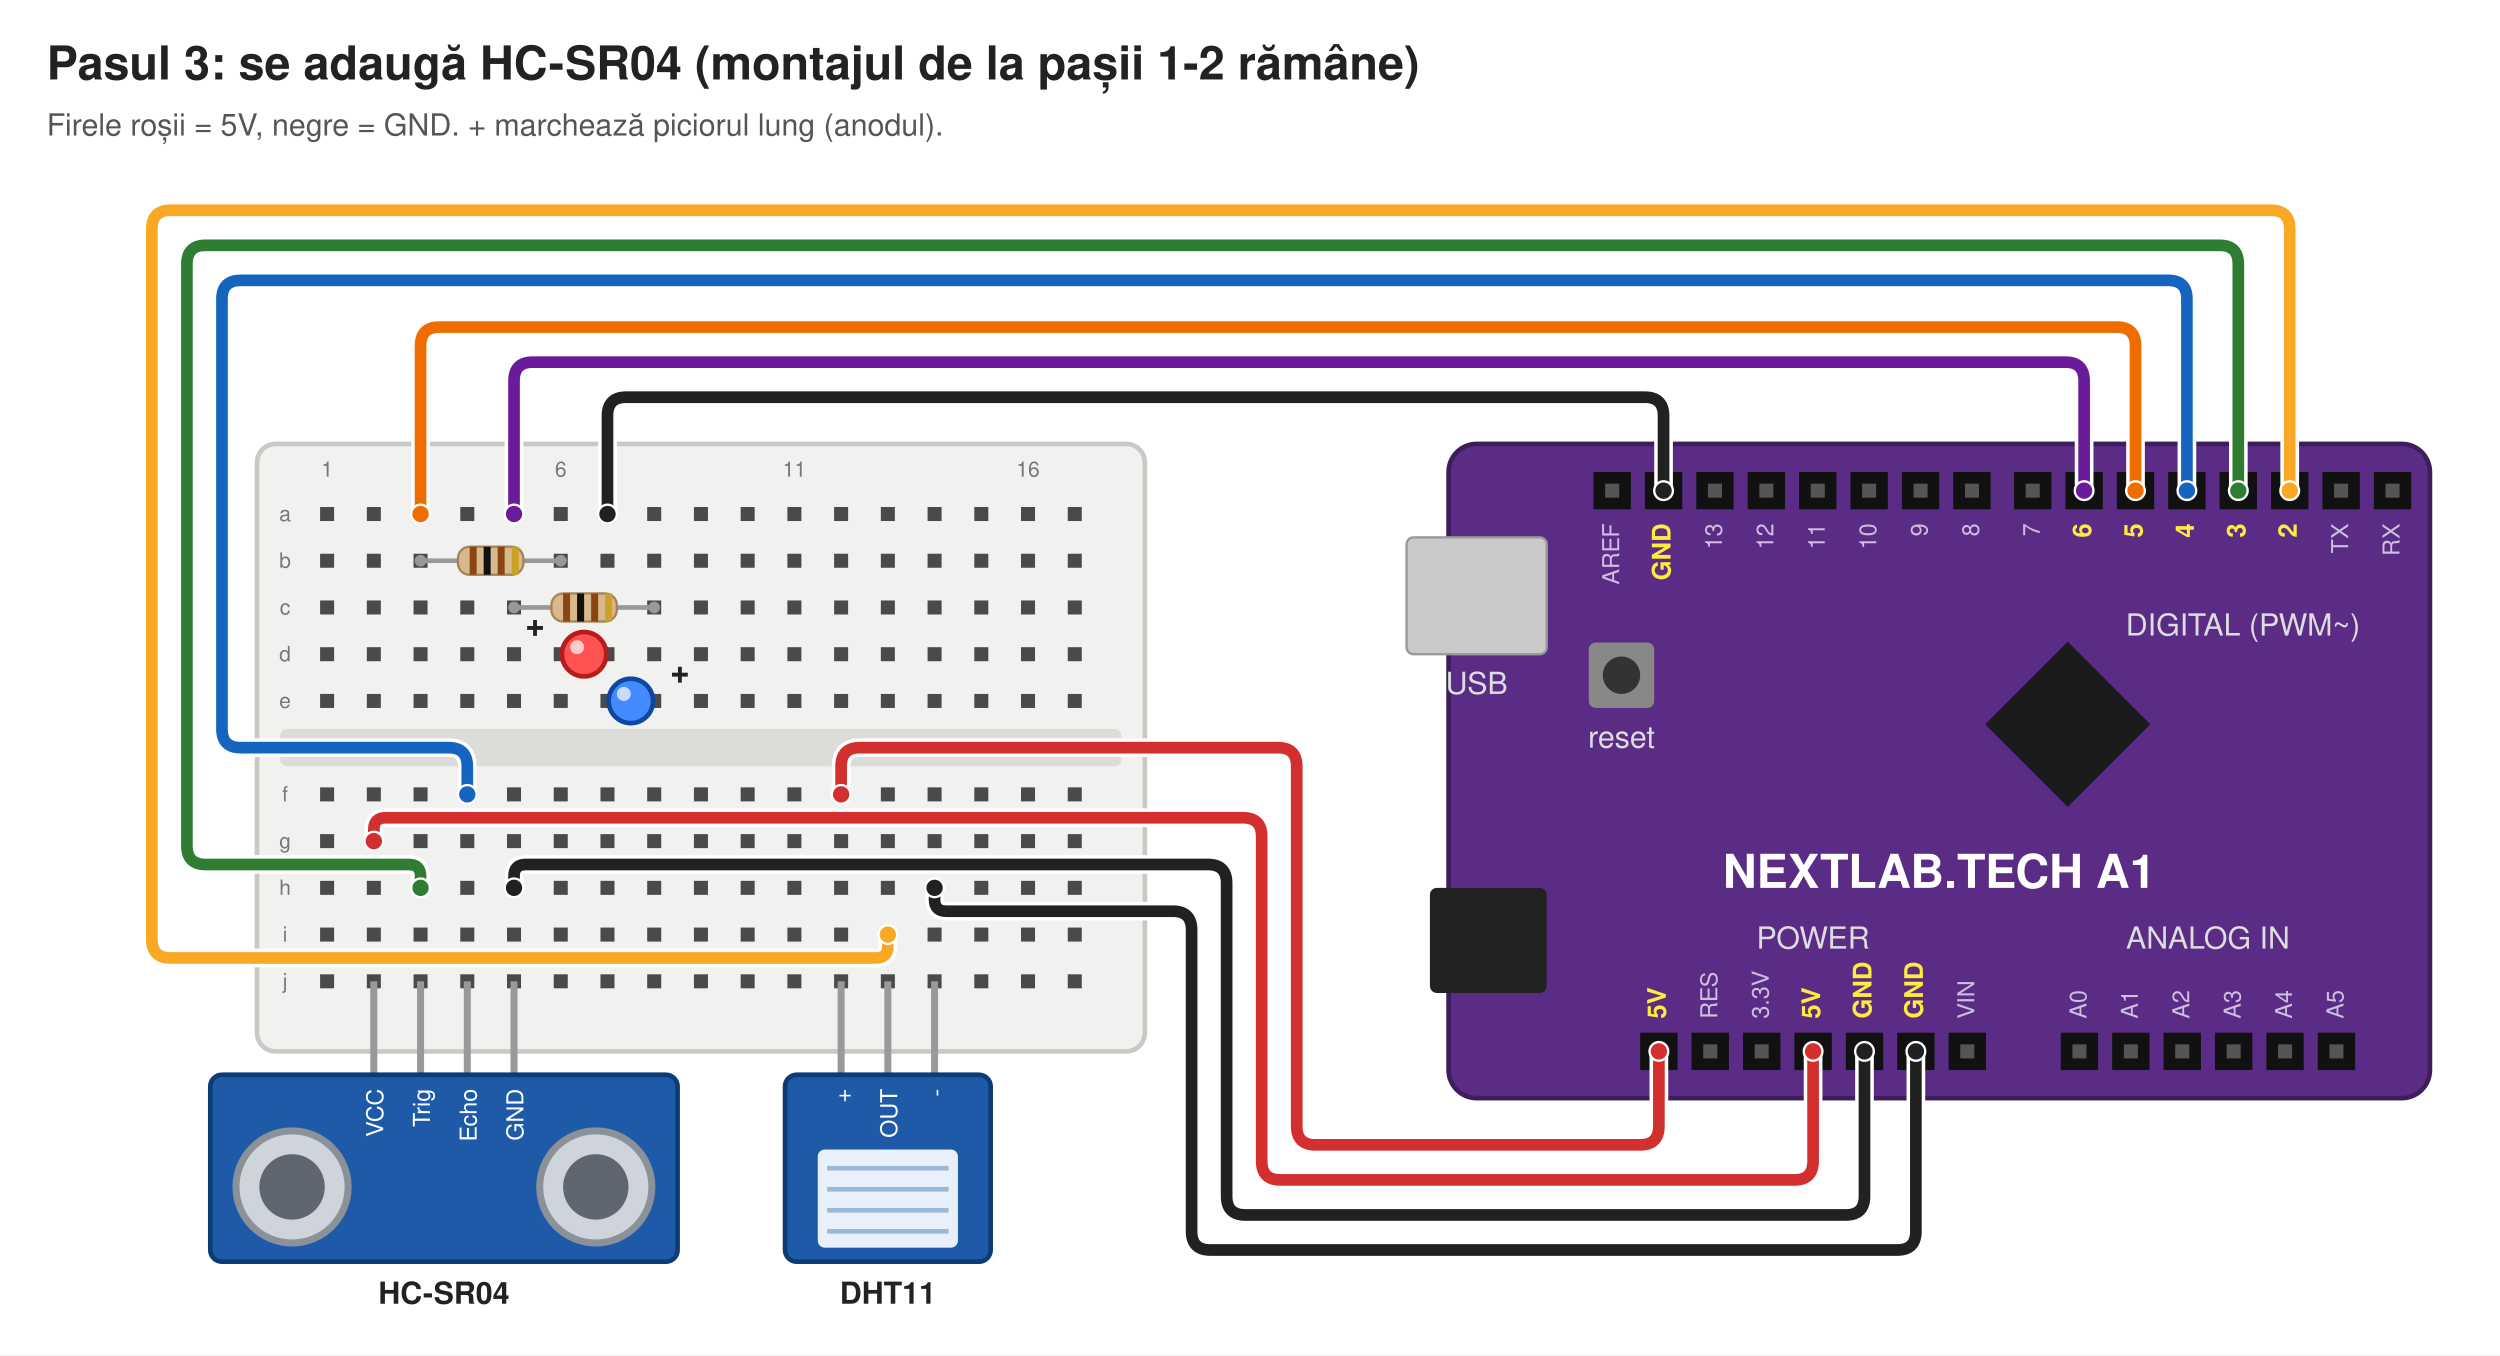
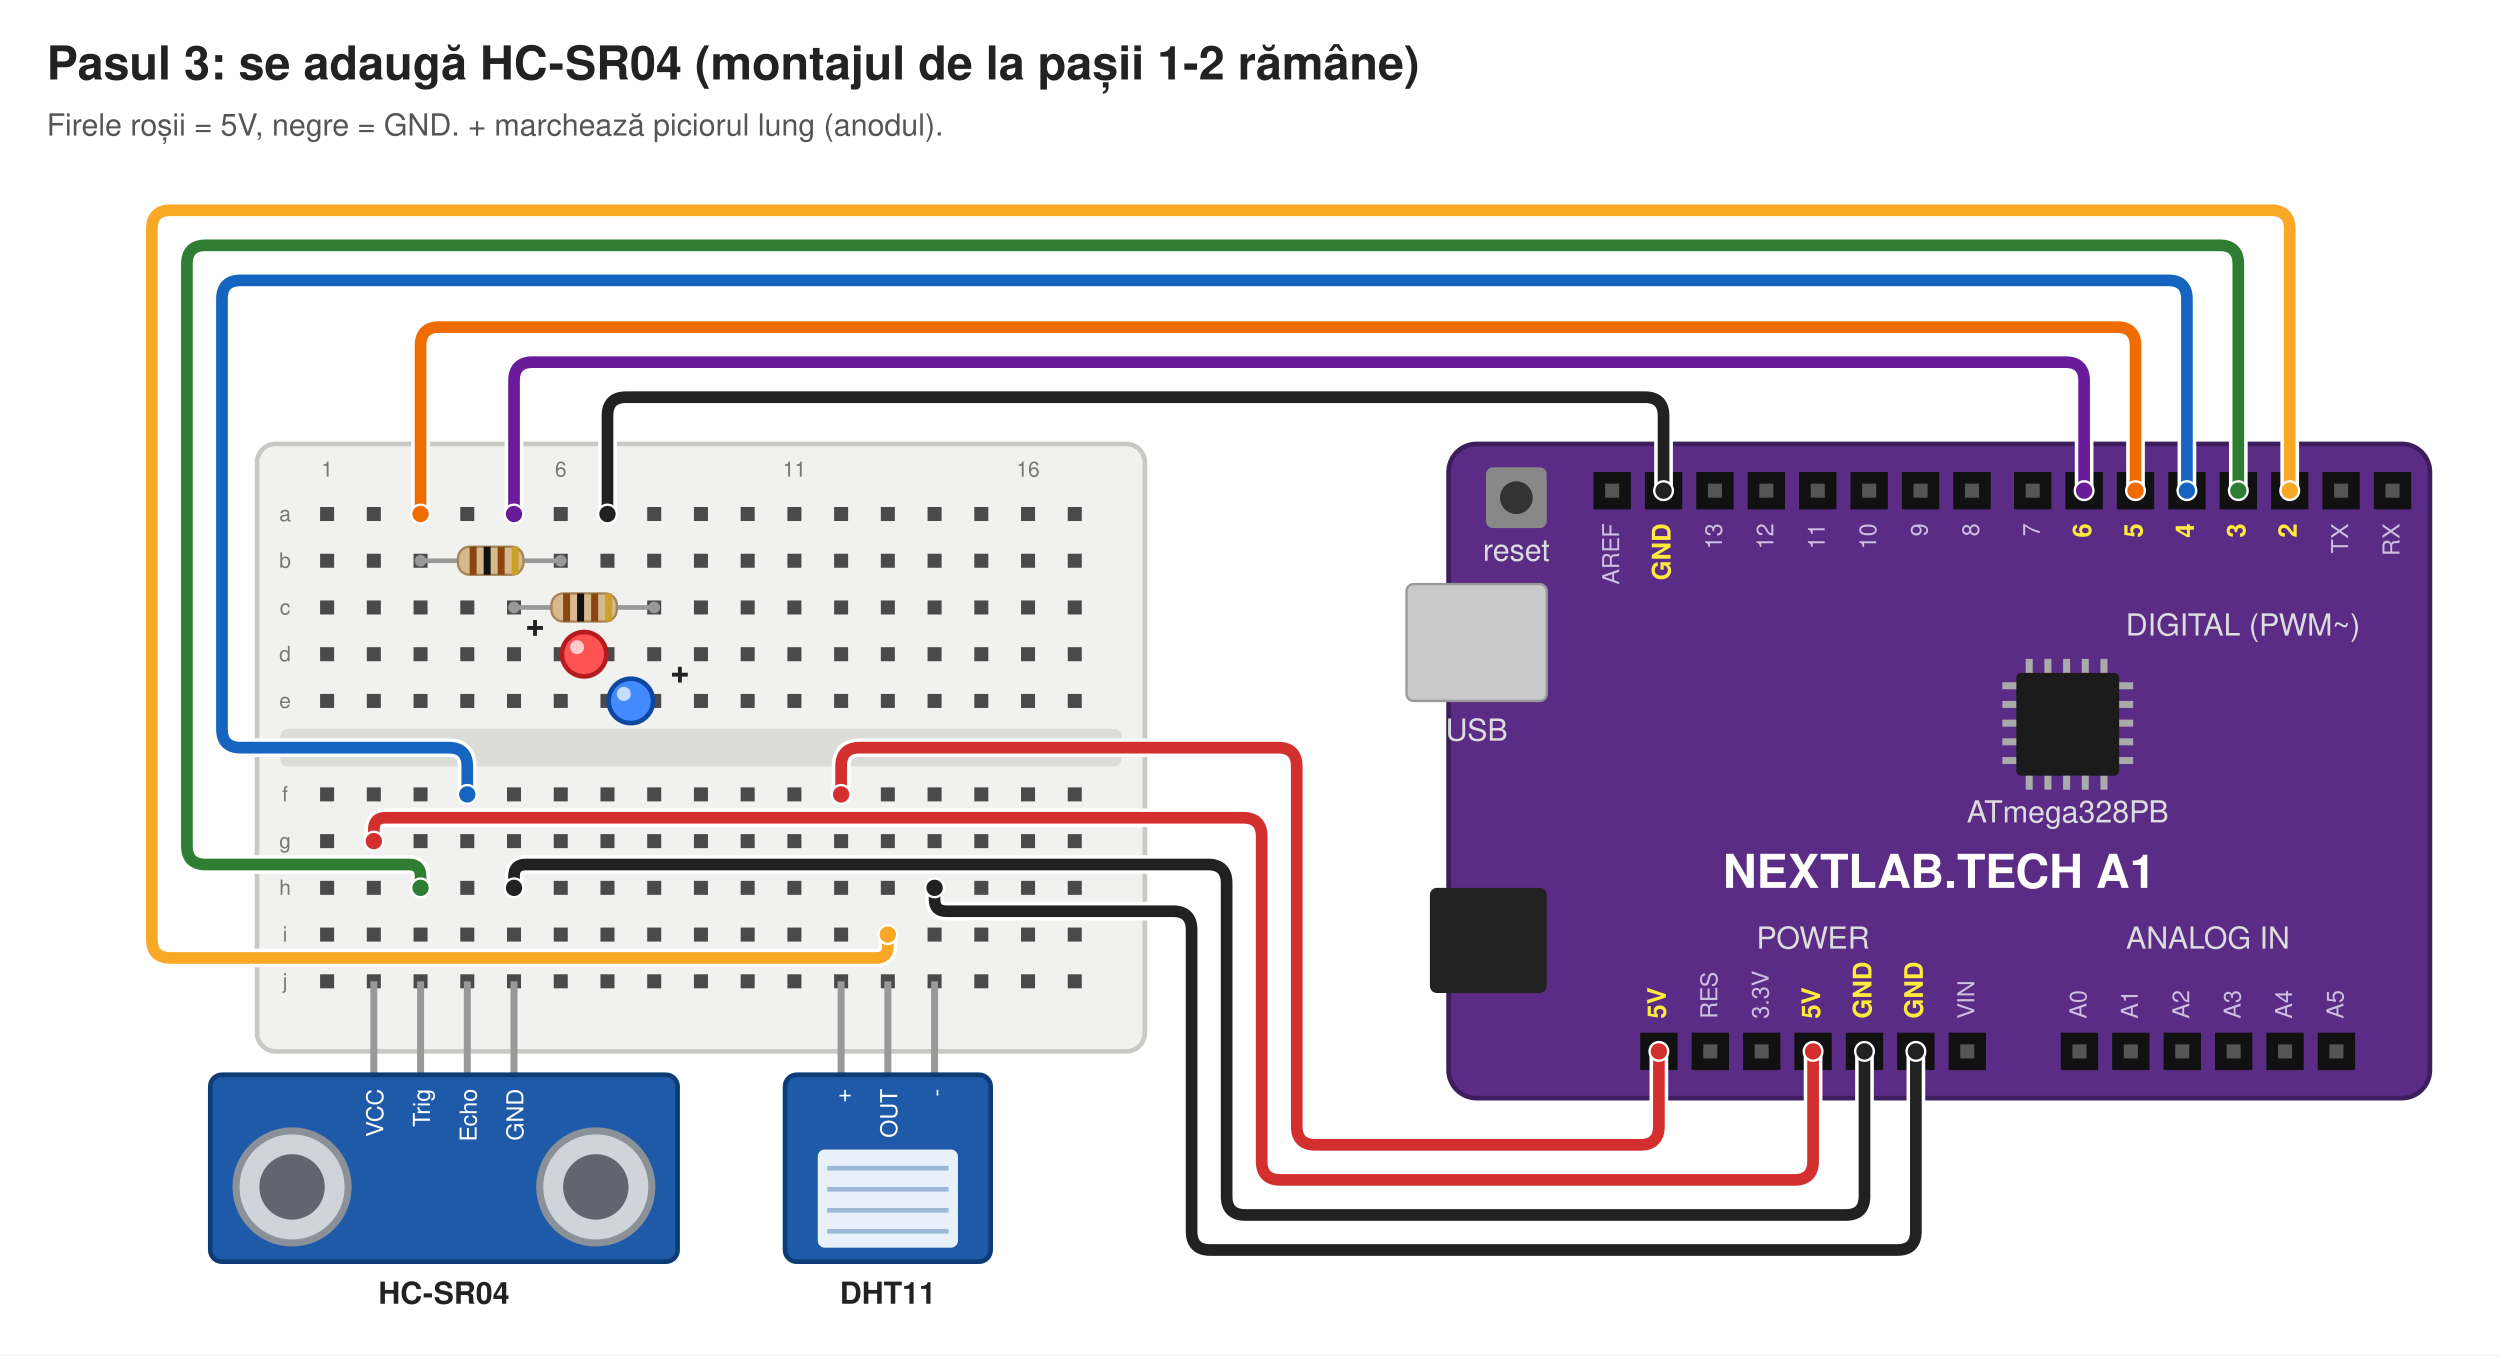
<svg xmlns="http://www.w3.org/2000/svg" viewBox="0 0 1070 580" width="1070" height="580" font-family="Segoe UI, Helvetica, Arial, sans-serif">
  <style>.title{font-size:20px;font-weight:700}.sm{font-size:13px}.xs{font-size:9px;fill:#777}.w{fill:#fff;font-size:10px}
.b{font-weight:700;fill:#222}.plus{font-size:14px;font-weight:700;fill:#222}
.pin{font-size:10px;fill:#cdbfe0}.on{fill:#ffeb3b;font-weight:700;font-size:11px}</style>
  <rect width="1070" height="580" fill="#ffffff" />
  <text x="20" y="34" class="title" fill="#222">Pasul 3: se adaugă HC-SR04 (montajul de la pașii 1-2 rămâne)</text>
  <text x="20" y="58" class="sm" fill="#555">Firele roșii = 5V, negre = GND. + marchează piciorul lung (anodul).</text>
  <rect x="620" y="190" width="420" height="280" rx="12" fill="#5b2c86" stroke="#3d1d5c" stroke-width="2" />
-   <rect x="602" y="230" width="60" height="50" rx="3" fill="#c9c9c9" stroke="#999" />
-   <text x="632" y="297" class="sm" fill="#ddd" text-anchor="middle">USB</text>
+   <rect x="602" y="250" width="60" height="50" rx="3" fill="#c9c9c9" stroke="#999" />
+   <text x="632" y="317" class="sm" fill="#ddd" text-anchor="middle">USB</text>
  <rect x="612" y="380" width="50" height="45" rx="3" fill="#222" />
-   <rect x="680" y="275" width="28" height="28" rx="3" fill="#888" />
-   <circle cx="694" cy="289" r="8" fill="#333" />
-   <text x="694" y="320" class="sm" fill="#ddd" text-anchor="middle">reset</text>
-   <rect x="860" y="285" width="50" height="50" fill="#1b1b1b" transform="rotate(45 885 310)" />
+   <rect x="636" y="200" width="26" height="26" rx="3" fill="#888" />
+   <circle cx="649" cy="213" r="7" fill="#333" />
+   <text x="649" y="240" class="sm" fill="#ddd" text-anchor="middle">reset</text>
+   <rect x="867" y="282" width="3" height="56" fill="#aaa" />
+   <rect x="875" y="282" width="3" height="56" fill="#aaa" />
+   <rect x="883" y="282" width="3" height="56" fill="#aaa" />
+   <rect x="891" y="282" width="3" height="56" fill="#aaa" />
+   <rect x="899" y="282" width="3" height="56" fill="#aaa" />
+   <rect x="857" y="292" width="56" height="3" fill="#aaa" />
+   <rect x="857" y="300" width="56" height="3" fill="#aaa" />
+   <rect x="857" y="308" width="56" height="3" fill="#aaa" />
+   <rect x="857" y="316" width="56" height="3" fill="#aaa" />
+   <rect x="857" y="324" width="56" height="3" fill="#aaa" />
+   <rect x="863" y="288" width="44" height="44" rx="2" fill="#1b1b1b" />
+   <text x="885" y="352" class="sm" fill="#ddd" text-anchor="middle">ATmega328PB</text>
  <text x="830" y="380" class="title" fill="#fff" text-anchor="middle">NEXTLAB.TECH A1</text>
  <text x="960" y="272" class="sm" fill="#ddd" text-anchor="middle">DIGITAL (PWM~)</text>
  <text x="776" y="406" class="sm" fill="#ddd" text-anchor="middle">POWER</text>
  <text x="945" y="406" class="sm" fill="#ddd" text-anchor="middle">ANALOG IN</text>
  <rect x="682" y="202" width="16" height="16" fill="#111" />
  <rect x="687" y="207" width="6" height="6" fill="#555" />
  <text x="693" y="224" transform="rotate(-90 693 224)" text-anchor="end" class="pin">AREF</text>
  <rect x="704" y="202" width="16" height="16" fill="#111" />
  <rect x="709" y="207" width="6" height="6" fill="#555" />
  <text x="715" y="224" transform="rotate(-90 715 224)" text-anchor="end" class="pin on">GND</text>
  <rect x="726" y="202" width="16" height="16" fill="#111" />
  <rect x="731" y="207" width="6" height="6" fill="#555" />
  <text x="737" y="224" transform="rotate(-90 737 224)" text-anchor="end" class="pin">13</text>
  <rect x="748" y="202" width="16" height="16" fill="#111" />
  <rect x="753" y="207" width="6" height="6" fill="#555" />
  <text x="759" y="224" transform="rotate(-90 759 224)" text-anchor="end" class="pin">12</text>
  <rect x="770" y="202" width="16" height="16" fill="#111" />
  <rect x="775" y="207" width="6" height="6" fill="#555" />
  <text x="781" y="224" transform="rotate(-90 781 224)" text-anchor="end" class="pin">11</text>
  <rect x="792" y="202" width="16" height="16" fill="#111" />
  <rect x="797" y="207" width="6" height="6" fill="#555" />
  <text x="803" y="224" transform="rotate(-90 803 224)" text-anchor="end" class="pin">10</text>
  <rect x="814" y="202" width="16" height="16" fill="#111" />
  <rect x="819" y="207" width="6" height="6" fill="#555" />
  <text x="825" y="224" transform="rotate(-90 825 224)" text-anchor="end" class="pin">9</text>
  <rect x="836" y="202" width="16" height="16" fill="#111" />
  <rect x="841" y="207" width="6" height="6" fill="#555" />
  <text x="847" y="224" transform="rotate(-90 847 224)" text-anchor="end" class="pin">8</text>
  <rect x="862" y="202" width="16" height="16" fill="#111" />
  <rect x="867" y="207" width="6" height="6" fill="#555" />
  <text x="873" y="224" transform="rotate(-90 873 224)" text-anchor="end" class="pin">7</text>
  <rect x="884" y="202" width="16" height="16" fill="#111" />
  <rect x="889" y="207" width="6" height="6" fill="#555" />
  <text x="895" y="224" transform="rotate(-90 895 224)" text-anchor="end" class="pin on">6</text>
  <rect x="906" y="202" width="16" height="16" fill="#111" />
  <rect x="911" y="207" width="6" height="6" fill="#555" />
  <text x="917" y="224" transform="rotate(-90 917 224)" text-anchor="end" class="pin on">5</text>
  <rect x="928" y="202" width="16" height="16" fill="#111" />
  <rect x="933" y="207" width="6" height="6" fill="#555" />
  <text x="939" y="224" transform="rotate(-90 939 224)" text-anchor="end" class="pin on">4</text>
  <rect x="950" y="202" width="16" height="16" fill="#111" />
  <rect x="955" y="207" width="6" height="6" fill="#555" />
  <text x="961" y="224" transform="rotate(-90 961 224)" text-anchor="end" class="pin on">3</text>
  <rect x="972" y="202" width="16" height="16" fill="#111" />
  <rect x="977" y="207" width="6" height="6" fill="#555" />
  <text x="983" y="224" transform="rotate(-90 983 224)" text-anchor="end" class="pin on">2</text>
  <rect x="994" y="202" width="16" height="16" fill="#111" />
  <rect x="999" y="207" width="6" height="6" fill="#555" />
  <text x="1005" y="224" transform="rotate(-90 1005 224)" text-anchor="end" class="pin">TX</text>
  <rect x="1016" y="202" width="16" height="16" fill="#111" />
  <rect x="1021" y="207" width="6" height="6" fill="#555" />
  <text x="1027" y="224" transform="rotate(-90 1027 224)" text-anchor="end" class="pin">RX</text>
  <rect x="702" y="442" width="16" height="16" fill="#111" />
  <rect x="707" y="447" width="6" height="6" fill="#555" />
  <text x="713" y="436" transform="rotate(-90 713 436)" text-anchor="start" class="pin on">5V</text>
  <rect x="724" y="442" width="16" height="16" fill="#111" />
  <rect x="729" y="447" width="6" height="6" fill="#555" />
  <text x="735" y="436" transform="rotate(-90 735 436)" text-anchor="start" class="pin">RES</text>
  <rect x="746" y="442" width="16" height="16" fill="#111" />
  <rect x="751" y="447" width="6" height="6" fill="#555" />
  <text x="757" y="436" transform="rotate(-90 757 436)" text-anchor="start" class="pin">3.3V</text>
  <rect x="768" y="442" width="16" height="16" fill="#111" />
  <rect x="773" y="447" width="6" height="6" fill="#555" />
  <text x="779" y="436" transform="rotate(-90 779 436)" text-anchor="start" class="pin on">5V</text>
  <rect x="790" y="442" width="16" height="16" fill="#111" />
  <rect x="795" y="447" width="6" height="6" fill="#555" />
  <text x="801" y="436" transform="rotate(-90 801 436)" text-anchor="start" class="pin on">GND</text>
  <rect x="812" y="442" width="16" height="16" fill="#111" />
  <rect x="817" y="447" width="6" height="6" fill="#555" />
  <text x="823" y="436" transform="rotate(-90 823 436)" text-anchor="start" class="pin on">GND</text>
  <rect x="834" y="442" width="16" height="16" fill="#111" />
  <rect x="839" y="447" width="6" height="6" fill="#555" />
  <text x="845" y="436" transform="rotate(-90 845 436)" text-anchor="start" class="pin">VIN</text>
  <rect x="882" y="442" width="16" height="16" fill="#111" />
  <rect x="887" y="447" width="6" height="6" fill="#555" />
  <text x="893" y="436" transform="rotate(-90 893 436)" text-anchor="start" class="pin">A0</text>
  <rect x="904" y="442" width="16" height="16" fill="#111" />
  <rect x="909" y="447" width="6" height="6" fill="#555" />
  <text x="915" y="436" transform="rotate(-90 915 436)" text-anchor="start" class="pin">A1</text>
  <rect x="926" y="442" width="16" height="16" fill="#111" />
  <rect x="931" y="447" width="6" height="6" fill="#555" />
  <text x="937" y="436" transform="rotate(-90 937 436)" text-anchor="start" class="pin">A2</text>
  <rect x="948" y="442" width="16" height="16" fill="#111" />
  <rect x="953" y="447" width="6" height="6" fill="#555" />
  <text x="959" y="436" transform="rotate(-90 959 436)" text-anchor="start" class="pin">A3</text>
  <rect x="970" y="442" width="16" height="16" fill="#111" />
  <rect x="975" y="447" width="6" height="6" fill="#555" />
  <text x="981" y="436" transform="rotate(-90 981 436)" text-anchor="start" class="pin">A4</text>
  <rect x="992" y="442" width="16" height="16" fill="#111" />
  <rect x="997" y="447" width="6" height="6" fill="#555" />
  <text x="1003" y="436" transform="rotate(-90 1003 436)" text-anchor="start" class="pin">A5</text>
  <rect x="110" y="190" width="380" height="260" rx="8" fill="#f1f1ef" stroke="#c8c8c4" stroke-width="2" />
  <rect x="120" y="312" width="360" height="16" rx="3" fill="#dcdcd8" />
  <rect x="137" y="217" width="6" height="6" fill="#4a4a4a" />
  <rect x="137" y="237" width="6" height="6" fill="#4a4a4a" />
  <rect x="137" y="257" width="6" height="6" fill="#4a4a4a" />
  <rect x="137" y="277" width="6" height="6" fill="#4a4a4a" />
  <rect x="137" y="297" width="6" height="6" fill="#4a4a4a" />
  <rect x="137" y="337" width="6" height="6" fill="#4a4a4a" />
  <rect x="137" y="357" width="6" height="6" fill="#4a4a4a" />
  <rect x="137" y="377" width="6" height="6" fill="#4a4a4a" />
  <rect x="137" y="397" width="6" height="6" fill="#4a4a4a" />
  <rect x="137" y="417" width="6" height="6" fill="#4a4a4a" />
  <text x="140" y="204" class="xs" text-anchor="middle">1</text>
  <rect x="157" y="217" width="6" height="6" fill="#4a4a4a" />
  <rect x="157" y="237" width="6" height="6" fill="#4a4a4a" />
  <rect x="157" y="257" width="6" height="6" fill="#4a4a4a" />
  <rect x="157" y="277" width="6" height="6" fill="#4a4a4a" />
  <rect x="157" y="297" width="6" height="6" fill="#4a4a4a" />
  <rect x="157" y="337" width="6" height="6" fill="#4a4a4a" />
  <rect x="157" y="357" width="6" height="6" fill="#4a4a4a" />
  <rect x="157" y="377" width="6" height="6" fill="#4a4a4a" />
  <rect x="157" y="397" width="6" height="6" fill="#4a4a4a" />
  <rect x="157" y="417" width="6" height="6" fill="#4a4a4a" />
  <rect x="177" y="217" width="6" height="6" fill="#4a4a4a" />
  <rect x="177" y="237" width="6" height="6" fill="#4a4a4a" />
  <rect x="177" y="257" width="6" height="6" fill="#4a4a4a" />
  <rect x="177" y="277" width="6" height="6" fill="#4a4a4a" />
  <rect x="177" y="297" width="6" height="6" fill="#4a4a4a" />
  <rect x="177" y="337" width="6" height="6" fill="#4a4a4a" />
  <rect x="177" y="357" width="6" height="6" fill="#4a4a4a" />
  <rect x="177" y="377" width="6" height="6" fill="#4a4a4a" />
  <rect x="177" y="397" width="6" height="6" fill="#4a4a4a" />
  <rect x="177" y="417" width="6" height="6" fill="#4a4a4a" />
  <rect x="197" y="217" width="6" height="6" fill="#4a4a4a" />
  <rect x="197" y="237" width="6" height="6" fill="#4a4a4a" />
  <rect x="197" y="257" width="6" height="6" fill="#4a4a4a" />
  <rect x="197" y="277" width="6" height="6" fill="#4a4a4a" />
  <rect x="197" y="297" width="6" height="6" fill="#4a4a4a" />
  <rect x="197" y="337" width="6" height="6" fill="#4a4a4a" />
  <rect x="197" y="357" width="6" height="6" fill="#4a4a4a" />
  <rect x="197" y="377" width="6" height="6" fill="#4a4a4a" />
  <rect x="197" y="397" width="6" height="6" fill="#4a4a4a" />
  <rect x="197" y="417" width="6" height="6" fill="#4a4a4a" />
  <rect x="217" y="217" width="6" height="6" fill="#4a4a4a" />
  <rect x="217" y="237" width="6" height="6" fill="#4a4a4a" />
  <rect x="217" y="257" width="6" height="6" fill="#4a4a4a" />
  <rect x="217" y="277" width="6" height="6" fill="#4a4a4a" />
  <rect x="217" y="297" width="6" height="6" fill="#4a4a4a" />
  <rect x="217" y="337" width="6" height="6" fill="#4a4a4a" />
  <rect x="217" y="357" width="6" height="6" fill="#4a4a4a" />
  <rect x="217" y="377" width="6" height="6" fill="#4a4a4a" />
  <rect x="217" y="397" width="6" height="6" fill="#4a4a4a" />
  <rect x="217" y="417" width="6" height="6" fill="#4a4a4a" />
  <rect x="237" y="217" width="6" height="6" fill="#4a4a4a" />
  <rect x="237" y="237" width="6" height="6" fill="#4a4a4a" />
  <rect x="237" y="257" width="6" height="6" fill="#4a4a4a" />
  <rect x="237" y="277" width="6" height="6" fill="#4a4a4a" />
  <rect x="237" y="297" width="6" height="6" fill="#4a4a4a" />
  <rect x="237" y="337" width="6" height="6" fill="#4a4a4a" />
  <rect x="237" y="357" width="6" height="6" fill="#4a4a4a" />
  <rect x="237" y="377" width="6" height="6" fill="#4a4a4a" />
  <rect x="237" y="397" width="6" height="6" fill="#4a4a4a" />
  <rect x="237" y="417" width="6" height="6" fill="#4a4a4a" />
  <text x="240" y="204" class="xs" text-anchor="middle">6</text>
  <rect x="257" y="217" width="6" height="6" fill="#4a4a4a" />
  <rect x="257" y="237" width="6" height="6" fill="#4a4a4a" />
  <rect x="257" y="257" width="6" height="6" fill="#4a4a4a" />
  <rect x="257" y="277" width="6" height="6" fill="#4a4a4a" />
  <rect x="257" y="297" width="6" height="6" fill="#4a4a4a" />
  <rect x="257" y="337" width="6" height="6" fill="#4a4a4a" />
  <rect x="257" y="357" width="6" height="6" fill="#4a4a4a" />
  <rect x="257" y="377" width="6" height="6" fill="#4a4a4a" />
  <rect x="257" y="397" width="6" height="6" fill="#4a4a4a" />
  <rect x="257" y="417" width="6" height="6" fill="#4a4a4a" />
  <rect x="277" y="217" width="6" height="6" fill="#4a4a4a" />
  <rect x="277" y="237" width="6" height="6" fill="#4a4a4a" />
  <rect x="277" y="257" width="6" height="6" fill="#4a4a4a" />
  <rect x="277" y="277" width="6" height="6" fill="#4a4a4a" />
  <rect x="277" y="297" width="6" height="6" fill="#4a4a4a" />
  <rect x="277" y="337" width="6" height="6" fill="#4a4a4a" />
  <rect x="277" y="357" width="6" height="6" fill="#4a4a4a" />
  <rect x="277" y="377" width="6" height="6" fill="#4a4a4a" />
  <rect x="277" y="397" width="6" height="6" fill="#4a4a4a" />
  <rect x="277" y="417" width="6" height="6" fill="#4a4a4a" />
  <rect x="297" y="217" width="6" height="6" fill="#4a4a4a" />
  <rect x="297" y="237" width="6" height="6" fill="#4a4a4a" />
  <rect x="297" y="257" width="6" height="6" fill="#4a4a4a" />
  <rect x="297" y="277" width="6" height="6" fill="#4a4a4a" />
  <rect x="297" y="297" width="6" height="6" fill="#4a4a4a" />
  <rect x="297" y="337" width="6" height="6" fill="#4a4a4a" />
  <rect x="297" y="357" width="6" height="6" fill="#4a4a4a" />
  <rect x="297" y="377" width="6" height="6" fill="#4a4a4a" />
  <rect x="297" y="397" width="6" height="6" fill="#4a4a4a" />
  <rect x="297" y="417" width="6" height="6" fill="#4a4a4a" />
  <rect x="317" y="217" width="6" height="6" fill="#4a4a4a" />
  <rect x="317" y="237" width="6" height="6" fill="#4a4a4a" />
  <rect x="317" y="257" width="6" height="6" fill="#4a4a4a" />
  <rect x="317" y="277" width="6" height="6" fill="#4a4a4a" />
  <rect x="317" y="297" width="6" height="6" fill="#4a4a4a" />
  <rect x="317" y="337" width="6" height="6" fill="#4a4a4a" />
  <rect x="317" y="357" width="6" height="6" fill="#4a4a4a" />
  <rect x="317" y="377" width="6" height="6" fill="#4a4a4a" />
  <rect x="317" y="397" width="6" height="6" fill="#4a4a4a" />
  <rect x="317" y="417" width="6" height="6" fill="#4a4a4a" />
  <rect x="337" y="217" width="6" height="6" fill="#4a4a4a" />
  <rect x="337" y="237" width="6" height="6" fill="#4a4a4a" />
  <rect x="337" y="257" width="6" height="6" fill="#4a4a4a" />
  <rect x="337" y="277" width="6" height="6" fill="#4a4a4a" />
  <rect x="337" y="297" width="6" height="6" fill="#4a4a4a" />
  <rect x="337" y="337" width="6" height="6" fill="#4a4a4a" />
  <rect x="337" y="357" width="6" height="6" fill="#4a4a4a" />
  <rect x="337" y="377" width="6" height="6" fill="#4a4a4a" />
  <rect x="337" y="397" width="6" height="6" fill="#4a4a4a" />
  <rect x="337" y="417" width="6" height="6" fill="#4a4a4a" />
  <text x="340" y="204" class="xs" text-anchor="middle">11</text>
  <rect x="357" y="217" width="6" height="6" fill="#4a4a4a" />
  <rect x="357" y="237" width="6" height="6" fill="#4a4a4a" />
  <rect x="357" y="257" width="6" height="6" fill="#4a4a4a" />
  <rect x="357" y="277" width="6" height="6" fill="#4a4a4a" />
  <rect x="357" y="297" width="6" height="6" fill="#4a4a4a" />
  <rect x="357" y="337" width="6" height="6" fill="#4a4a4a" />
  <rect x="357" y="357" width="6" height="6" fill="#4a4a4a" />
  <rect x="357" y="377" width="6" height="6" fill="#4a4a4a" />
  <rect x="357" y="397" width="6" height="6" fill="#4a4a4a" />
  <rect x="357" y="417" width="6" height="6" fill="#4a4a4a" />
  <rect x="377" y="217" width="6" height="6" fill="#4a4a4a" />
  <rect x="377" y="237" width="6" height="6" fill="#4a4a4a" />
  <rect x="377" y="257" width="6" height="6" fill="#4a4a4a" />
  <rect x="377" y="277" width="6" height="6" fill="#4a4a4a" />
  <rect x="377" y="297" width="6" height="6" fill="#4a4a4a" />
  <rect x="377" y="337" width="6" height="6" fill="#4a4a4a" />
  <rect x="377" y="357" width="6" height="6" fill="#4a4a4a" />
  <rect x="377" y="377" width="6" height="6" fill="#4a4a4a" />
  <rect x="377" y="397" width="6" height="6" fill="#4a4a4a" />
  <rect x="377" y="417" width="6" height="6" fill="#4a4a4a" />
  <rect x="397" y="217" width="6" height="6" fill="#4a4a4a" />
  <rect x="397" y="237" width="6" height="6" fill="#4a4a4a" />
  <rect x="397" y="257" width="6" height="6" fill="#4a4a4a" />
  <rect x="397" y="277" width="6" height="6" fill="#4a4a4a" />
  <rect x="397" y="297" width="6" height="6" fill="#4a4a4a" />
  <rect x="397" y="337" width="6" height="6" fill="#4a4a4a" />
  <rect x="397" y="357" width="6" height="6" fill="#4a4a4a" />
  <rect x="397" y="377" width="6" height="6" fill="#4a4a4a" />
  <rect x="397" y="397" width="6" height="6" fill="#4a4a4a" />
  <rect x="397" y="417" width="6" height="6" fill="#4a4a4a" />
  <rect x="417" y="217" width="6" height="6" fill="#4a4a4a" />
  <rect x="417" y="237" width="6" height="6" fill="#4a4a4a" />
  <rect x="417" y="257" width="6" height="6" fill="#4a4a4a" />
  <rect x="417" y="277" width="6" height="6" fill="#4a4a4a" />
  <rect x="417" y="297" width="6" height="6" fill="#4a4a4a" />
  <rect x="417" y="337" width="6" height="6" fill="#4a4a4a" />
  <rect x="417" y="357" width="6" height="6" fill="#4a4a4a" />
  <rect x="417" y="377" width="6" height="6" fill="#4a4a4a" />
  <rect x="417" y="397" width="6" height="6" fill="#4a4a4a" />
  <rect x="417" y="417" width="6" height="6" fill="#4a4a4a" />
  <rect x="437" y="217" width="6" height="6" fill="#4a4a4a" />
  <rect x="437" y="237" width="6" height="6" fill="#4a4a4a" />
  <rect x="437" y="257" width="6" height="6" fill="#4a4a4a" />
  <rect x="437" y="277" width="6" height="6" fill="#4a4a4a" />
  <rect x="437" y="297" width="6" height="6" fill="#4a4a4a" />
  <rect x="437" y="337" width="6" height="6" fill="#4a4a4a" />
  <rect x="437" y="357" width="6" height="6" fill="#4a4a4a" />
  <rect x="437" y="377" width="6" height="6" fill="#4a4a4a" />
  <rect x="437" y="397" width="6" height="6" fill="#4a4a4a" />
  <rect x="437" y="417" width="6" height="6" fill="#4a4a4a" />
  <text x="440" y="204" class="xs" text-anchor="middle">16</text>
  <rect x="457" y="217" width="6" height="6" fill="#4a4a4a" />
  <rect x="457" y="237" width="6" height="6" fill="#4a4a4a" />
  <rect x="457" y="257" width="6" height="6" fill="#4a4a4a" />
  <rect x="457" y="277" width="6" height="6" fill="#4a4a4a" />
  <rect x="457" y="297" width="6" height="6" fill="#4a4a4a" />
  <rect x="457" y="337" width="6" height="6" fill="#4a4a4a" />
  <rect x="457" y="357" width="6" height="6" fill="#4a4a4a" />
  <rect x="457" y="377" width="6" height="6" fill="#4a4a4a" />
  <rect x="457" y="397" width="6" height="6" fill="#4a4a4a" />
  <rect x="457" y="417" width="6" height="6" fill="#4a4a4a" />
  <text x="122" y="223" class="xs" text-anchor="middle">a</text>
  <text x="122" y="243" class="xs" text-anchor="middle">b</text>
  <text x="122" y="263" class="xs" text-anchor="middle">c</text>
  <text x="122" y="283" class="xs" text-anchor="middle">d</text>
  <text x="122" y="303" class="xs" text-anchor="middle">e</text>
  <text x="122" y="343" class="xs" text-anchor="middle">f</text>
  <text x="122" y="363" class="xs" text-anchor="middle">g</text>
  <text x="122" y="383" class="xs" text-anchor="middle">h</text>
  <text x="122" y="403" class="xs" text-anchor="middle">i</text>
  <text x="122" y="423" class="xs" text-anchor="middle">j</text>
  <line x1="180" y1="240" x2="240" y2="240" stroke="#999" stroke-width="2" />
  <circle cx="180" cy="240" r="2.5" fill="#999" />
  <circle cx="240" cy="240" r="2.5" fill="#999" />
  <rect x="196.0" y="234" width="28" height="12" rx="5" fill="#d8b98e" stroke="#a68457" />
  <rect x="201.0" y="234" width="3" height="12" fill="#8b4513" />
  <rect x="207.0" y="234" width="3" height="12" fill="#111" />
  <rect x="213.0" y="234" width="3" height="12" fill="#8b4513" />
  <rect x="219.0" y="234" width="3" height="12" fill="#c9a227" />
  <line x1="220" y1="260" x2="280" y2="260" stroke="#999" stroke-width="2" />
  <circle cx="220" cy="260" r="2.5" fill="#999" />
  <circle cx="280" cy="260" r="2.5" fill="#999" />
  <rect x="236.0" y="254" width="28" height="12" rx="5" fill="#d8b98e" stroke="#a68457" />
  <rect x="241.0" y="254" width="3" height="12" fill="#8b4513" />
  <rect x="247.0" y="254" width="3" height="12" fill="#111" />
  <rect x="253.0" y="254" width="3" height="12" fill="#8b4513" />
  <rect x="259.0" y="254" width="3" height="12" fill="#c9a227" />
  <circle cx="250.0" cy="280" r="9.5" fill="#ff5252" stroke="#b71c1c" stroke-width="2" />
  <circle cx="247.0" cy="277" r="3" fill="#fff" opacity="0.7" />
  <text x="229" y="272" class="plus" text-anchor="middle">+</text>
  <circle cx="270.0" cy="300" r="9.5" fill="#448aff" stroke="#0d47a1" stroke-width="2" />
  <circle cx="267.0" cy="297" r="3" fill="#fff" opacity="0.7" />
  <text x="291" y="292" class="plus" text-anchor="middle">+</text>
  <line x1="360" y1="420" x2="360" y2="460" stroke="#999" stroke-width="3" />
  <line x1="380" y1="420" x2="380" y2="460" stroke="#999" stroke-width="3" />
  <line x1="400" y1="420" x2="400" y2="460" stroke="#999" stroke-width="3" />
  <rect x="336" y="460" width="88" height="80" rx="5" fill="#1e5aa8" stroke="#0d3b75" stroke-width="2" />
  <text x="364" y="466" transform="rotate(-90 364 466)" class="xs w" text-anchor="end">+</text>
  <text x="384" y="466" transform="rotate(-90 384 466)" class="xs w" text-anchor="end">OUT</text>
  <text x="404" y="466" transform="rotate(-90 404 466)" class="xs w" text-anchor="end">-</text>
  <text x="380.0" y="558" class="sm b" text-anchor="middle">DHT11</text>
  <rect x="350" y="492" width="60" height="42" rx="3" fill="#e8f1fb" />
  <line x1="354" y1="500" x2="406" y2="500" stroke="#9bb8d8" stroke-width="2" />
  <line x1="354" y1="509" x2="406" y2="509" stroke="#9bb8d8" stroke-width="2" />
  <line x1="354" y1="518" x2="406" y2="518" stroke="#9bb8d8" stroke-width="2" />
  <line x1="354" y1="527" x2="406" y2="527" stroke="#9bb8d8" stroke-width="2" />
  <line x1="160" y1="420" x2="160" y2="460" stroke="#999" stroke-width="3" />
  <line x1="180" y1="420" x2="180" y2="460" stroke="#999" stroke-width="3" />
  <line x1="200" y1="420" x2="200" y2="460" stroke="#999" stroke-width="3" />
  <line x1="220" y1="420" x2="220" y2="460" stroke="#999" stroke-width="3" />
  <rect x="90.0" y="460" width="200" height="80" rx="5" fill="#1e5aa8" stroke="#0d3b75" stroke-width="2" />
  <text x="164" y="466" transform="rotate(-90 164 466)" class="xs w" text-anchor="end">VCC</text>
  <text x="184" y="466" transform="rotate(-90 184 466)" class="xs w" text-anchor="end">Trig</text>
  <text x="204" y="466" transform="rotate(-90 204 466)" class="xs w" text-anchor="end">Echo</text>
  <text x="224" y="466" transform="rotate(-90 224 466)" class="xs w" text-anchor="end">GND</text>
  <text x="190.0" y="558" class="sm b" text-anchor="middle">HC-SR04</text>
  <circle cx="125.0" cy="508" r="24" fill="#cfd4da" stroke="#8a9199" stroke-width="3" />
  <circle cx="125.0" cy="508" r="14" fill="#5f6670" />
  <circle cx="255.0" cy="508" r="24" fill="#cfd4da" stroke="#8a9199" stroke-width="3" />
  <circle cx="255.0" cy="508" r="14" fill="#5f6670" />
  <path d="M180,220 L180,148 Q180,140 188,140 L906,140 Q914,140 914,148 L914,210" fill="none" stroke="#fff" stroke-width="8" stroke-linejoin="round" />
  <path d="M180,220 L180,148 Q180,140 188,140 L906,140 Q914,140 914,148 L914,210" fill="none" stroke="#ef6c00" stroke-width="5" stroke-linejoin="round" stroke-linecap="round" />
  <circle cx="180" cy="220" r="4" fill="#ef6c00" stroke="#fff" />
  <circle cx="914" cy="210" r="4" fill="#ef6c00" stroke="#fff" />
  <path d="M220,220 L220,163 Q220,155 228,155 L884,155 Q892,155 892,163 L892,210" fill="none" stroke="#fff" stroke-width="8" stroke-linejoin="round" />
  <path d="M220,220 L220,163 Q220,155 228,155 L884,155 Q892,155 892,163 L892,210" fill="none" stroke="#6a1b9a" stroke-width="5" stroke-linejoin="round" stroke-linecap="round" />
  <circle cx="220" cy="220" r="4" fill="#6a1b9a" stroke="#fff" />
  <circle cx="892" cy="210" r="4" fill="#6a1b9a" stroke="#fff" />
  <path d="M260,220 L260,178 Q260,170 268,170 L704,170 Q712,170 712,178 L712,210" fill="none" stroke="#fff" stroke-width="8" stroke-linejoin="round" />
  <path d="M260,220 L260,178 Q260,170 268,170 L704,170 Q712,170 712,178 L712,210" fill="none" stroke="#212121" stroke-width="5" stroke-linejoin="round" stroke-linecap="round" />
  <circle cx="260" cy="220" r="4" fill="#212121" stroke="#fff" />
  <circle cx="712" cy="210" r="4" fill="#212121" stroke="#fff" />
  <path d="M360,340 L360,328 Q360,320 368,320 L547,320 Q555,320 555,328 L555,482 Q555,490 563,490 L702,490 Q710,490 710,482 L710,450" fill="none" stroke="#fff" stroke-width="8" stroke-linejoin="round" />
  <path d="M360,340 L360,328 Q360,320 368,320 L547,320 Q555,320 555,328 L555,482 Q555,490 563,490 L702,490 Q710,490 710,482 L710,450" fill="none" stroke="#d32f2f" stroke-width="5" stroke-linejoin="round" stroke-linecap="round" />
  <circle cx="360" cy="340" r="4" fill="#d32f2f" stroke="#fff" />
  <circle cx="710" cy="450" r="4" fill="#d32f2f" stroke="#fff" />
  <path d="M380,400 L380,405 Q380,410 375,410 L73,410 Q65,410 65,402 L65,98 Q65,90 73,90 L972,90 Q980,90 980,98 L980,210" fill="none" stroke="#fff" stroke-width="8" stroke-linejoin="round" />
  <path d="M380,400 L380,405 Q380,410 375,410 L73,410 Q65,410 65,402 L65,98 Q65,90 73,90 L972,90 Q980,90 980,98 L980,210" fill="none" stroke="#f9a825" stroke-width="5" stroke-linejoin="round" stroke-linecap="round" />
  <circle cx="380" cy="400" r="4" fill="#f9a825" stroke="#fff" />
  <circle cx="980" cy="210" r="4" fill="#f9a825" stroke="#fff" />
  <path d="M400,380 L400,385 Q400,390 405,390 L502,390 Q510,390 510,398 L510,527 Q510,535 518,535 L812,535 Q820,535 820,527 L820,450" fill="none" stroke="#fff" stroke-width="8" stroke-linejoin="round" />
  <path d="M400,380 L400,385 Q400,390 405,390 L502,390 Q510,390 510,398 L510,527 Q510,535 518,535 L812,535 Q820,535 820,527 L820,450" fill="none" stroke="#212121" stroke-width="5" stroke-linejoin="round" stroke-linecap="round" />
  <circle cx="400" cy="380" r="4" fill="#212121" stroke="#fff" />
  <circle cx="820" cy="450" r="4" fill="#212121" stroke="#fff" />
  <path d="M160,360 L160,355 Q160,350 165,350 L532,350 Q540,350 540,358 L540,497 Q540,505 548,505 L768,505 Q776,505 776,497 L776,450" fill="none" stroke="#fff" stroke-width="8" stroke-linejoin="round" />
  <path d="M160,360 L160,355 Q160,350 165,350 L532,350 Q540,350 540,358 L540,497 Q540,505 548,505 L768,505 Q776,505 776,497 L776,450" fill="none" stroke="#d32f2f" stroke-width="5" stroke-linejoin="round" stroke-linecap="round" />
  <circle cx="160" cy="360" r="4" fill="#d32f2f" stroke="#fff" />
  <circle cx="776" cy="450" r="4" fill="#d32f2f" stroke="#fff" />
  <path d="M180,380 L180,375 Q180,370 175,370 L88,370 Q80,370 80,362 L80,113 Q80,105 88,105 L950,105 Q958,105 958,113 L958,210" fill="none" stroke="#fff" stroke-width="8" stroke-linejoin="round" />
  <path d="M180,380 L180,375 Q180,370 175,370 L88,370 Q80,370 80,362 L80,113 Q80,105 88,105 L950,105 Q958,105 958,113 L958,210" fill="none" stroke="#2e7d32" stroke-width="5" stroke-linejoin="round" stroke-linecap="round" />
  <circle cx="180" cy="380" r="4" fill="#2e7d32" stroke="#fff" />
  <circle cx="958" cy="210" r="4" fill="#2e7d32" stroke="#fff" />
  <path d="M200,340 L200,328 Q200,320 192,320 L103,320 Q95,320 95,312 L95,128 Q95,120 103,120 L928,120 Q936,120 936,128 L936,210" fill="none" stroke="#fff" stroke-width="8" stroke-linejoin="round" />
  <path d="M200,340 L200,328 Q200,320 192,320 L103,320 Q95,320 95,312 L95,128 Q95,120 103,120 L928,120 Q936,120 936,128 L936,210" fill="none" stroke="#1565c0" stroke-width="5" stroke-linejoin="round" stroke-linecap="round" />
  <circle cx="200" cy="340" r="4" fill="#1565c0" stroke="#fff" />
  <circle cx="936" cy="210" r="4" fill="#1565c0" stroke="#fff" />
  <path d="M220,380 L220,375 Q220,370 225,370 L517,370 Q525,370 525,378 L525,512 Q525,520 533,520 L790,520 Q798,520 798,512 L798,450" fill="none" stroke="#fff" stroke-width="8" stroke-linejoin="round" />
  <path d="M220,380 L220,375 Q220,370 225,370 L517,370 Q525,370 525,378 L525,512 Q525,520 533,520 L790,520 Q798,520 798,512 L798,450" fill="none" stroke="#212121" stroke-width="5" stroke-linejoin="round" stroke-linecap="round" />
  <circle cx="220" cy="380" r="4" fill="#212121" stroke="#fff" />
  <circle cx="798" cy="450" r="4" fill="#212121" stroke="#fff" />
</svg>
